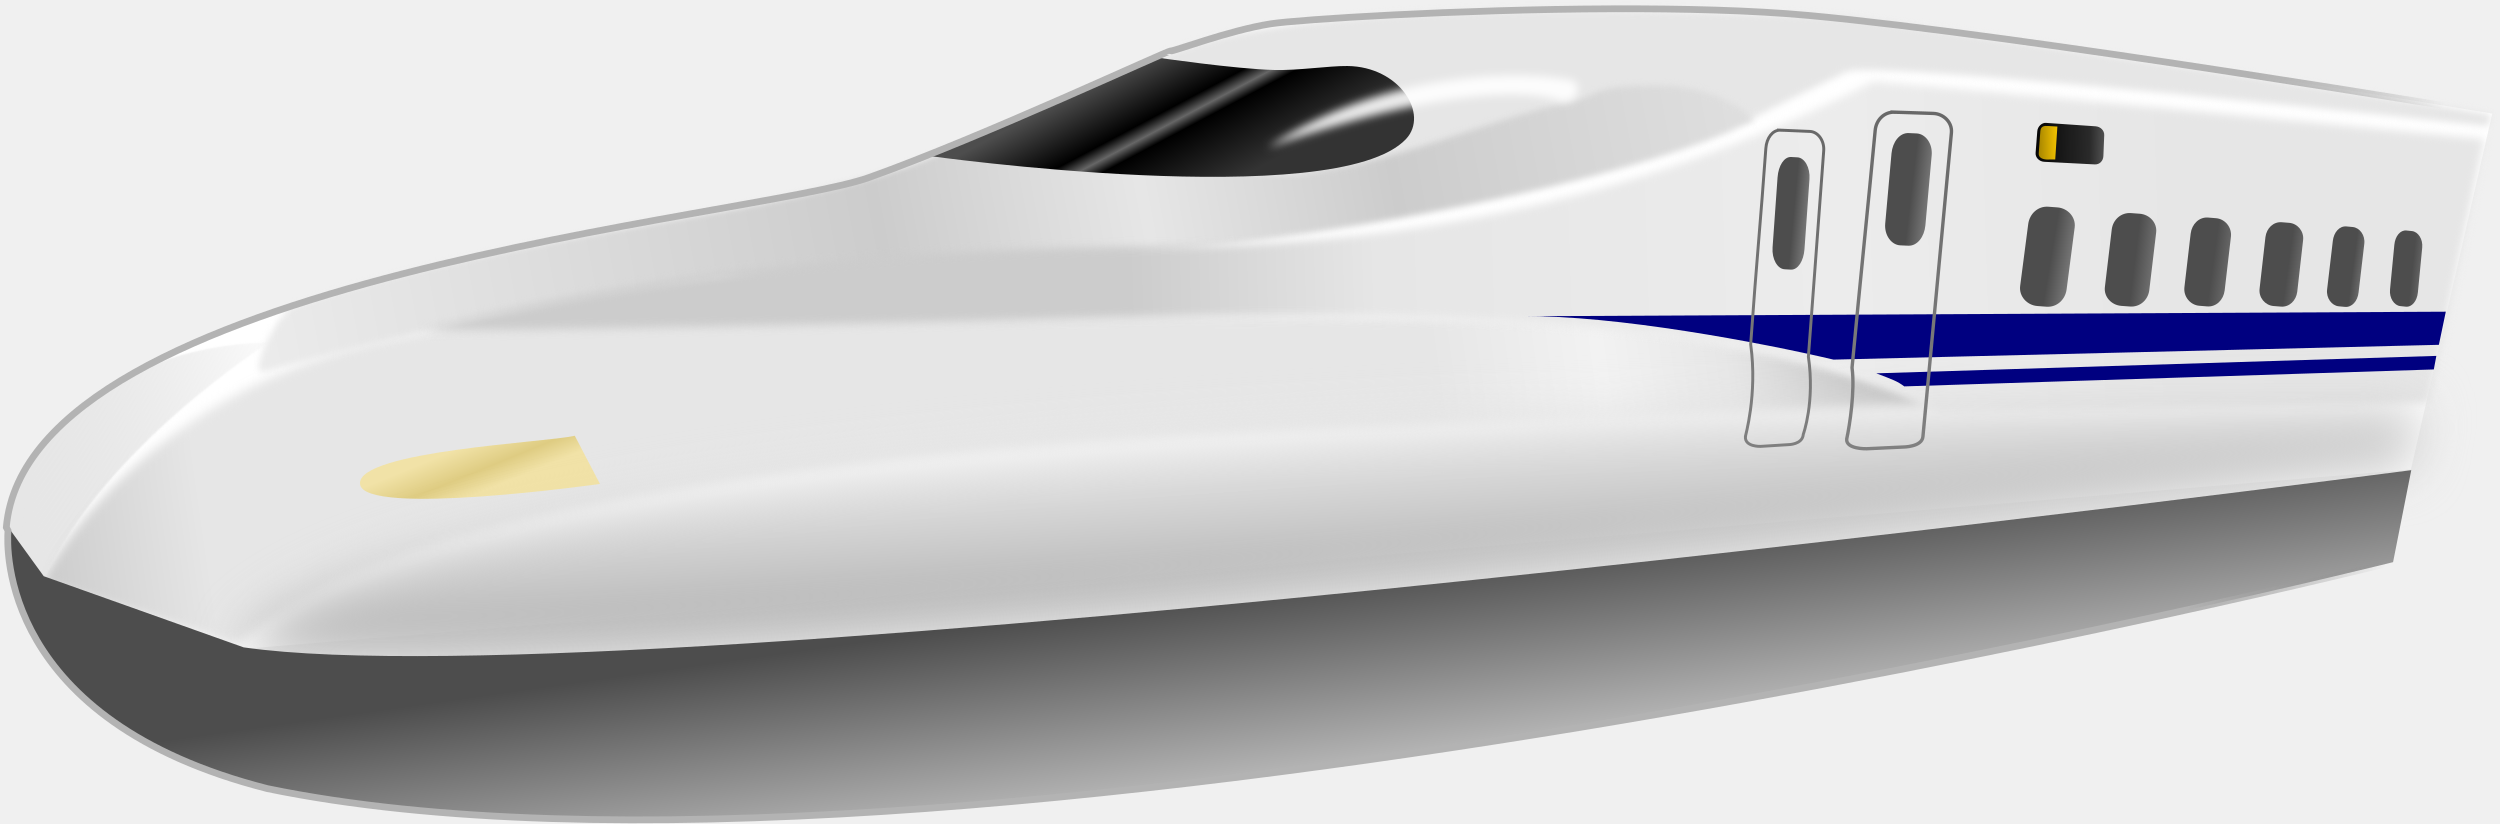
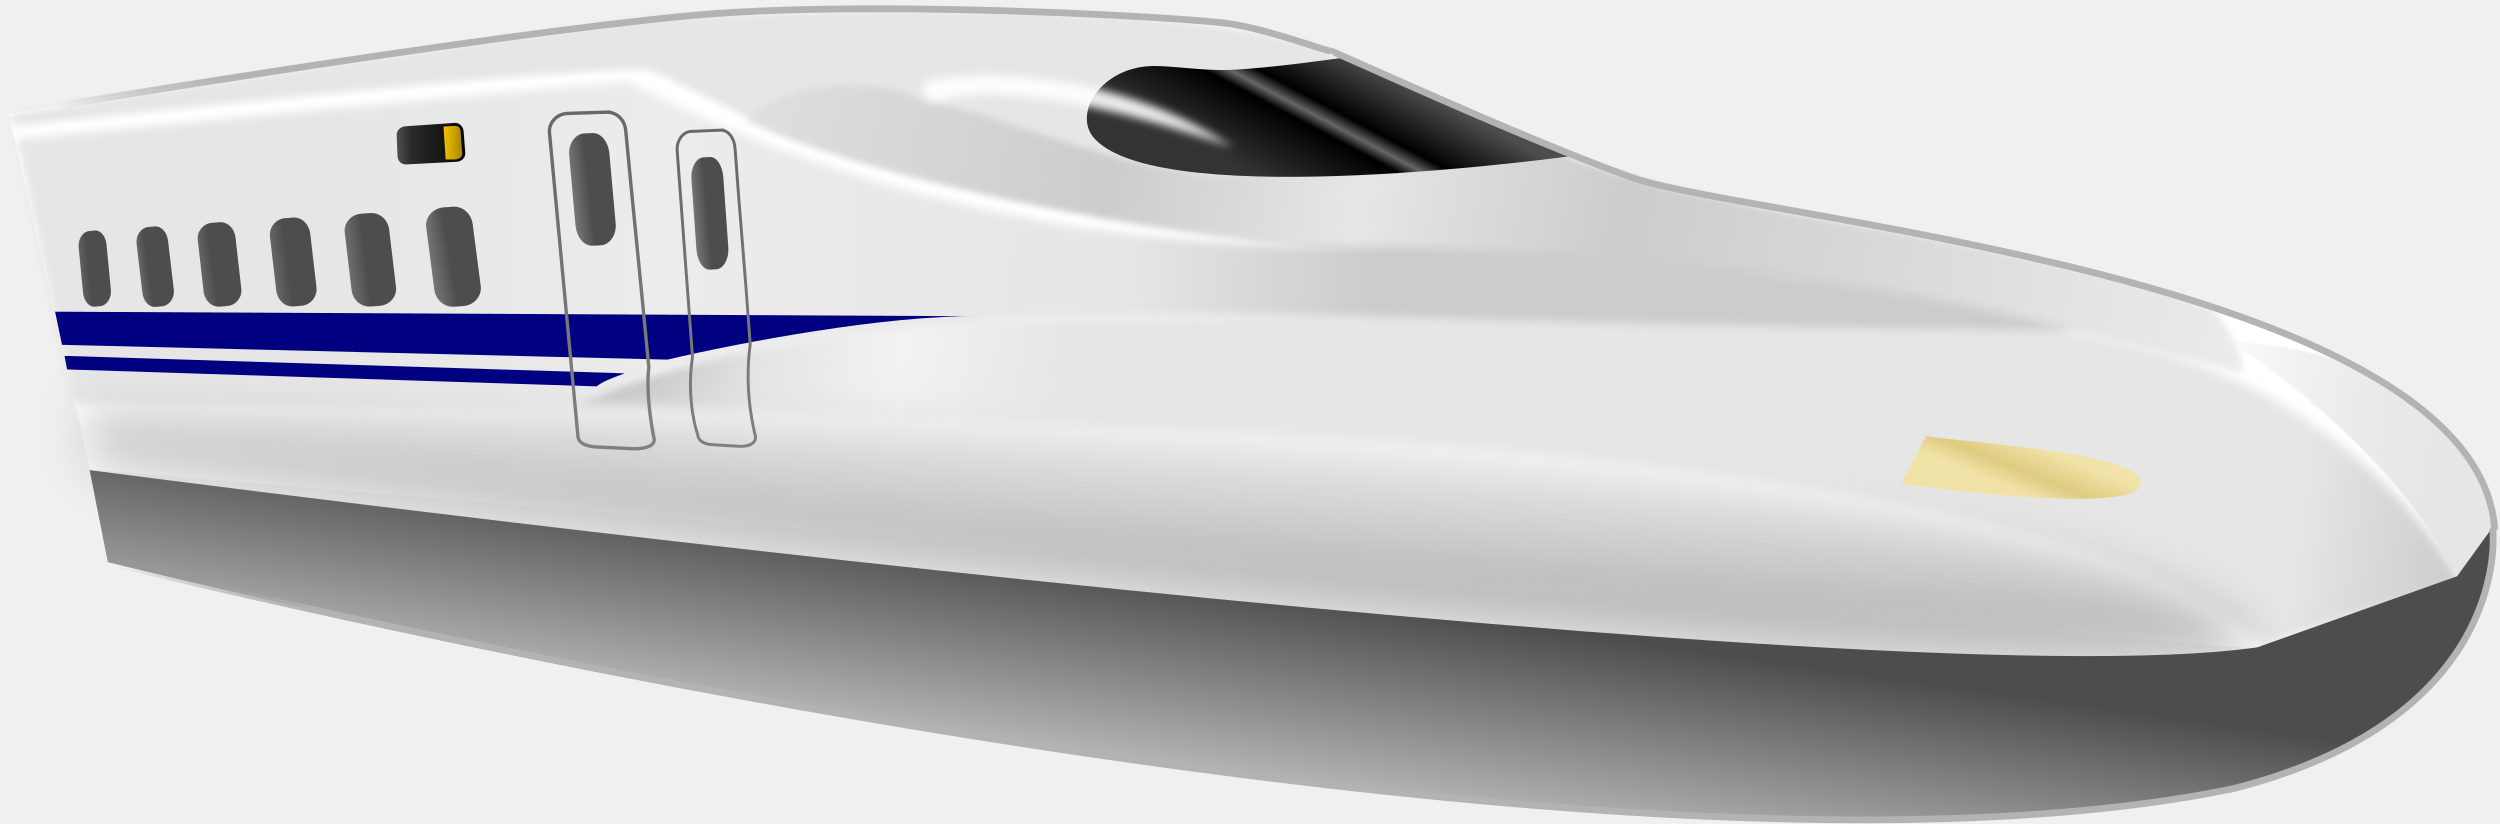
<svg xmlns="http://www.w3.org/2000/svg" xmlns:xlink="http://www.w3.org/1999/xlink" id="svg7987" viewBox="0 0 368.98 121.5" version="1.1">
  <defs id="defs7989">
    <linearGradient id="linearGradient9241">
      <stop id="stop9243" style="stop-color:#666666" offset="0" />
      <stop id="stop9245" style="stop-color:#808080" offset="1" />
    </linearGradient>
    <linearGradient id="linearGradient9145">
      <stop id="stop9147" style="stop-color:#808080" offset="0" />
      <stop id="stop9153" style="stop-color:#4d4d4d" offset=".409" />
      <stop id="stop9149" style="stop-color:#4d4d4d" offset="1" />
    </linearGradient>
    <filter id="filter9364" color-interpolation-filters="sRGB">
      <feGaussianBlur id="feGaussianBlur9366" stdDeviation="0.618" />
    </filter>
    <filter id="filter9372" color-interpolation-filters="sRGB">
      <feGaussianBlur id="feGaussianBlur9374" stdDeviation="0.819" />
    </filter>
    <filter id="filter9384" color-interpolation-filters="sRGB">
      <feGaussianBlur id="feGaussianBlur9386" stdDeviation="0.496" />
    </filter>
    <filter id="filter9398" height="1.457" width="1.054" color-interpolation-filters="sRGB" y="-.229" x="-.027">
      <feGaussianBlur id="feGaussianBlur9400" stdDeviation="3.601" />
    </filter>
    <filter id="filter9404" color-interpolation-filters="sRGB">
      <feGaussianBlur id="feGaussianBlur9406" stdDeviation="0.187" />
    </filter>
    <filter id="filter9415" color-interpolation-filters="sRGB">
      <feGaussianBlur id="feGaussianBlur9417" stdDeviation="0.571" />
    </filter>
    <filter id="filter9442" height="1.299" width="1.069" color-interpolation-filters="sRGB" y="-.15" x="-.035">
      <feGaussianBlur id="feGaussianBlur9444" stdDeviation="0.662" />
    </filter>
    <linearGradient id="linearGradient10610" y2="392.11" gradientUnits="userSpaceOnUse" x2="405.66" y1="431.62" x1="130.05">
      <stop id="stop9318" style="stop-color:#cccccc" offset="0" />
      <stop id="stop9330" style="stop-color:#e6e6e6" offset=".087" />
      <stop id="stop9320" style="stop-color:#e6e6e6" offset=".473" />
      <stop id="stop9322" style="stop-color:#e6e6e6" offset=".743" />
      <stop id="stop9324" style="stop-color:#f2f2f2" offset=".831" />
      <stop id="stop9326" style="stop-color:#e6e6e6" offset=".9" />
      <stop id="stop9328" style="stop-color:#b3b3b3" offset="1" />
    </linearGradient>
    <linearGradient id="linearGradient10612" y2="391.79" gradientUnits="userSpaceOnUse" x2="166.36" y1="398.86" x1="121.8">
      <stop id="stop8900" style="stop-color:#e6e6e6" offset="0" />
      <stop id="stop8902" style="stop-color:#cccccc;stop-opacity:0" offset="1" />
    </linearGradient>
    <linearGradient id="linearGradient10614" y2="340.03" gradientUnits="userSpaceOnUse" x2="398.61" y1="388.57" x1="145.09">
      <stop id="stop9025" style="stop-color:#ffffff" offset="0" />
      <stop id="stop9043" style="stop-color:#ececec" offset=".05" />
      <stop id="stop9041" style="stop-color:#cccccc" offset=".42" />
      <stop id="stop9039" style="stop-color:#e6e6e6" offset=".57" />
      <stop id="stop9037" style="stop-color:#cccccc" offset=".712" />
      <stop id="stop9027" style="stop-color:#e6e6e6" offset="1" />
    </linearGradient>
    <linearGradient id="linearGradient10616" y2="381.77" gradientUnits="userSpaceOnUse" x2="183.56" y1="372.57" x1="482.43">
      <stop id="stop9340" style="stop-color:#e6e6e6" offset="0" />
      <stop id="stop9350" style="stop-color:#e6e6e6" offset=".129" />
      <stop id="stop9342" style="stop-color:#ececec" offset="0.299" />
      <stop id="stop9344" style="stop-color:#e6e6e6" offset=".528" />
      <stop id="stop9346" style="stop-color:#cccccc" offset=".651" />
      <stop id="stop9348" style="stop-color:#cccccc" offset="1" />
    </linearGradient>
    <linearGradient id="linearGradient10618" y2="473.56" gradientUnits="userSpaceOnUse" x2="217.23" y1="392.3" x1="211.58">
      <stop id="stop9089" style="stop-color:#cccccc" offset="0" />
      <stop id="stop9396" style="stop-color:#f2f2f2" offset=".098" />
      <stop id="stop9099" style="stop-color:#b3b3b3" offset=".418" />
      <stop id="stop9091" style="stop-color:#e6e6e6" offset=".639" />
      <stop id="stop9095" style="stop-color:#f2f2f2" offset=".679" />
      <stop id="stop9097" style="stop-color:#b3b3b3" offset="1" />
    </linearGradient>
    <linearGradient id="linearGradient10620" y2="505.56" gradientUnits="userSpaceOnUse" x2="271.63" y1="425.63" x1="260.32">
      <stop id="stop9274" style="stop-color:#4d4d4d" offset="0" />
      <stop id="stop9276" style="stop-color:#b3b3b3" offset=".339" />
      <stop id="stop9278" style="stop-color:#e6e6e6" offset=".639" />
      <stop id="stop9280" style="stop-color:#e6e6e6" offset=".653" />
      <stop id="stop9282" style="stop-color:#f2f2f2" offset=".831" />
      <stop id="stop9284" style="stop-color:#4d4d4d" offset="1" />
    </linearGradient>
    <linearGradient id="linearGradient10622" y2="372.47" gradientUnits="userSpaceOnUse" x2="472.98" y1="373.22" x1="480.09">
      <stop id="stop9185" style="stop-color:#808080" offset="0" />
      <stop id="stop9187" style="stop-color:#4d4d4d" offset=".427" />
      <stop id="stop9189" style="stop-color:#4d4d4d" offset="1" />
    </linearGradient>
    <linearGradient id="linearGradient10624" y2="372.69" gradientUnits="userSpaceOnUse" x2="463.06" y1="373.69" x1="470.67">
      <stop id="stop9177" style="stop-color:#808080" offset="0" />
      <stop id="stop9179" style="stop-color:#4d4d4d" offset=".325" />
      <stop id="stop9181" style="stop-color:#4d4d4d" offset="1" />
    </linearGradient>
    <linearGradient id="linearGradient10626" y2="371.98" xlink:href="#linearGradient9145" gradientUnits="userSpaceOnUse" x2="453.41" y1="373.23" x1="462.34" />
    <linearGradient id="linearGradient10628" y2="370" xlink:href="#linearGradient9145" gradientUnits="userSpaceOnUse" x2="441.38" y1="371.5" x1="452.24" />
    <linearGradient id="linearGradient10630" y2="370.92" xlink:href="#linearGradient9145" gradientUnits="userSpaceOnUse" x2="430.09" y1="372.17" x1="440.25" />
    <linearGradient id="linearGradient10632" y2="371.6" xlink:href="#linearGradient9145" gradientUnits="userSpaceOnUse" x2="418.16" y1="373.1" x1="427.16" />
-     <linearGradient id="linearGradient10634" y2="371.6" xlink:href="#linearGradient9145" gradientUnits="userSpaceOnUse" x2="418.16" gradientTransform="matrix(.86433 -.045651 .011098 1.1257 32.807 -37.174)" y1="373.1" x1="427.16" />
-     <linearGradient id="linearGradient10636" y2="371.6" xlink:href="#linearGradient9145" gradientUnits="userSpaceOnUse" x2="418.16" gradientTransform="matrix(.68643 -.045651 .0088137 1.1257 91.625 -33.637)" y1="373.1" x1="427.16" />
+     <linearGradient id="linearGradient10634" y2="371.6" xlink:href="#linearGradient9145" gradientUnits="userSpaceOnUse" x2="418.16" gradientTransform="matrix(0.86433,-0.045651,0.011098,1.1257,32.807,-37.174)" y1="373.1" x1="427.16" />
+     <linearGradient id="linearGradient10636" y2="371.6" xlink:href="#linearGradient9145" gradientUnits="userSpaceOnUse" x2="418.16" gradientTransform="matrix(0.68643,-0.045651,0.0088137,1.1257,91.625,-33.637)" y1="373.1" x1="427.16" />
    <linearGradient id="linearGradient10638" y2="385" xlink:href="#linearGradient9241" gradientUnits="userSpaceOnUse" x2="411.15" y1="331.44" x1="415.27" />
-     <linearGradient id="linearGradient10640" y2="385" xlink:href="#linearGradient9241" gradientUnits="userSpaceOnUse" x2="411.15" gradientTransform="matrix(.75888 .032854 -.024946 .99946 79.628 2.6527)" y1="331.44" x1="415.27" />
+     <linearGradient id="linearGradient10640" y2="385" xlink:href="#linearGradient9241" gradientUnits="userSpaceOnUse" x2="411.15" gradientTransform="matrix(0.75888,0.032854,-0.024946,0.99946,79.628,2.6527)" y1="331.44" x1="415.27" />
    <linearGradient id="linearGradient10642" y2="354.09" gradientUnits="userSpaceOnUse" x2="431.68" y1="353.83" x1="421.51">
      <stop id="stop9497" style="stop-color:#000000" offset="0" />
      <stop id="stop9501" style="stop-color:#262626" offset=".787" />
      <stop id="stop9499" style="stop-color:#4d4d4d" offset="1" />
    </linearGradient>
    <linearGradient id="linearGradient10644" y2="353.83" gradientUnits="userSpaceOnUse" x2="420.36" y1="353.74" x1="425.05">
      <stop id="stop9487" style="stop-color:#ffcc00" offset="0" />
      <stop id="stop9489" style="stop-color:#806600" offset="1" />
    </linearGradient>
    <linearGradient id="linearGradient10646" y2="405.36" gradientUnits="userSpaceOnUse" x2="191.75" y1="398.68" x1="189.02">
      <stop id="stop9454" style="stop-color:#ffdd55" offset="0" />
      <stop id="stop9460" style="stop-color:#d4aa00" offset=".577" />
      <stop id="stop9456" style="stop-color:#ffdd55" offset="1" />
    </linearGradient>
    <linearGradient id="linearGradient10648" y2="365.78" gradientUnits="userSpaceOnUse" x2="290.94" y1="346.05" x1="280.48">
      <stop id="stop8933" style="stop-color:#4d4d4d" offset="0" />
      <stop id="stop8953" style="stop-color:#000000" offset=".378" />
      <stop id="stop8951" style="stop-color:#666666" offset=".468" />
      <stop id="stop8949" style="stop-color:#000000" offset=".545" />
      <stop id="stop8935" style="stop-color:#333333" offset="1" />
    </linearGradient>
    <linearGradient id="linearGradient10650" y2="394.44" gradientUnits="userSpaceOnUse" x2="476.01" y1="390.9" x1="447.59">
      <stop id="stop9549" style="stop-color:#b3b3b3" offset="0" />
      <stop id="stop9551" style="stop-color:#868686;stop-opacity:0" offset="1" />
    </linearGradient>
  </defs>
  <g id="layer10" transform="translate(-121.1 -332.58)">
-     <g id="g10581">
-       <path id="path8076" d="m122.02 410.42c3.149-36.956 110.55-45.659 127.33-51.639 16.777-5.98 44.254-18.842 44.512-18.689 0.257 0.153 8.651-3.048 14.756-4.002 6.105-0.954 52.961-3.663 79.28-1.25 31.706 2.906 101.04 14.506 101.04 14.506l-12.005 52.52c-0.077 0.075-321.31 26.592-321.31 26.592l-29.002-9.196z" style="fill:#ffffff" />
-       <path id="path9409" d="m488.33 351.2s-88.994-9.722-94.51-8.104c-15.311 7.358-15.46 7.785-14.871 7.497-21.131-6.275-36.273 10.181-58.057 8.625l-20.036-1.965-15.34-11.79 6.277-4.019s12.285-10.962 102.22-6.366c10.534 1.441 73.442 10.599 94.701 14.395z" style="filter:url(#filter9415);fill:#e6e6e6" />
-       <path id="path8906" d="m127.05 418.62s17.846-37.451 72.528-38.515c54.682-1.063 106.93-1.328 144.56-0.5 37.627 0.828 61.963 12.651 61.963 12.651l-89.474 3.855c-154.01 6.636-156.99 32.981-161.56 31.512z" style="filter:url(#filter9372);fill:url(#linearGradient10610)" />
-       <path id="path8856" d="m127.55 418.12c8.907-19.624 33.263-35.013 33.263-35.013-2.933 0.137-31.39 0.223-39.265 27.01-0.093-0.107 4.624 11.04 6.002 8.003z" style="filter:url(#filter9404);fill:url(#linearGradient10612)" />
-       <path id="path8975" d="m379.93 350.26c0.307 0.054-4.502-5.048-14.276-5.048-9.775-0-8.244 1.338-12.318 2.244-13.567 3.016-26.795 9.497-40.321 10.611-9.964 0.82-48.254-5.316-52.275-3.415-12.86 6.08-32.928 8.791-50.88 12.118-18.068 3.349-35.196 7.102-45.66 11.055-2.322 1.34-6.716 10.331-4.122 9.656 31.023-8.073 30.861-7.656 67.36-13.778 85.576-0.946 141.7-17.038 152.49-23.444z" style="filter:url(#filter9384);fill:url(#linearGradient10614)" />
-       <path id="path9049" d="m183.55 381.44s40.528-12.241 108.88-12.457c49.527-0.155 83.478-13.254 105.19-24.399 29.174 2.58 59.559 5.538 90.126 8.535l-8.135 38.906-72.585 1.415c-24.86-14.41-79.4-15.03-125.96-13.8-52.21 1.37-97.522 1.803-97.522 1.803z" style="filter:url(#filter9364);fill:url(#linearGradient10616)" />
-       <path id="path9064" d="m478.54 392.03-1.622 9.55s-275.97 35.435-320.65 26.923c11.965-18.053 86.773-33.41 249.77-36.119 24.166-0.402 72.506-0.354 72.506-0.354z" style="filter:url(#filter9398);fill:url(#linearGradient10618)" />
-       <path id="path9252" d="m122.3 410.37s-3.302 28.02 38.278 38.603c98.894 20.399 313.72-33.424 313.72-33.424l2.685-13.579s-262.25 34.456-319.92 26.156l-29.511-10.504z" style="fill:url(#linearGradient10620)" />
-       <path id="path9103" d="m345.66 379.26 136.42-0.677-1.02 4.889-89.348 2.185c-10.498-2.477-32.278-6.612-46.053-6.397z" style="fill:#000080" />
-       <path id="path9112" d="m398.02 387.68 82.666-2.574-0.375 2.001-78.155 2.501c-1.02-0.764-1.69-1-4.136-1.927z" style="fill:#000080" />
-       <path id="path9143" d="m476.27 366.6 0.807 0.083c0.916 0.095 1.644 1.189 1.523 2.438l-0.64 6.625c-0.123 1.249-0.866 2.191-1.782 2.097l-0.807-0.083c-0.915-0.095-1.644-1.189-1.523-2.438l0.64-6.625c0.121-1.249 0.866-2.191 1.782-2.097z" style="fill:url(#linearGradient10622)" />
-       <path id="path9141" d="m467.42 366 0.912 0.084c1.034 0.096 1.869 1.205 1.721 2.468l-0.847 7.199c-0.139 1.264-0.978 2.218-2.012 2.122l-0.912-0.084c-1.034-0.096-1.869-1.205-1.721-2.468l0.847-7.199c0.149-1.263 0.978-2.218 2.012-2.122z" style="fill:url(#linearGradient10624)" />
-       <path id="path9139" d="m457.87 365.38 1.091 0.087c1.238 0.099 2.208 1.239 2.06 2.545l-0.865 7.634c-0.166 1.303-1.171 2.287-2.409 2.188l-1.091-0.087c-1.238-0.099-2.208-1.239-2.06-2.545l0.865-7.634c0.166-1.303 1.171-2.287 2.409-2.188z" style="fill:url(#linearGradient10626)" />
-       <path id="path9137" d="m447 364.69 1.166 0.094c1.323 0.106 2.365 1.336 2.201 2.741l-0.924 7.921c-0.177 1.404-1.252 2.464-2.574 2.357l-1.166-0.094c-1.323-0.106-2.365-1.336-2.201-2.741l0.924-7.921c0.177-1.404 1.252-2.464 2.574-2.357z" style="fill:url(#linearGradient10628)" />
-       <path id="path9135" d="m435.62 364.03 1.286 0.095c1.458 0.107 2.595 1.344 2.427 2.761l-1.019 8.56c-0.196 1.414-1.38 2.482-2.838 2.374l-1.286-0.095c-1.458-0.107-2.595-1.344-2.427-2.761l1.019-8.56c0.196-1.414 1.38-2.482 2.838-2.374z" style="fill:url(#linearGradient10630)" />
-       <path id="path9126" d="m423.42 363.09 1.346 0.101c1.526 0.115 2.737 1.444 2.54 2.962l-1.191 9.148c-0.205 1.517-1.444 2.662-2.97 2.547l-1.346-0.101c-1.526-0.115-2.737-1.444-2.54-2.962l1.191-9.148c0.205-1.517 1.444-2.662 2.97-2.547z" style="fill:url(#linearGradient10632)" />
-       <path id="path9191" style="fill:url(#linearGradient10634)" d="m402.81 352.22 1.164 0.053c1.32 0.06 2.382 1.5 2.228 3.218l-0.928 10.352c-0.16 1.717-1.218 3.062-2.539 3.002l-1.164-0.053c-1.32-0.06-2.382-1.5-2.228-3.218l0.928-10.352c0.16-1.717 1.218-3.062 2.539-3.002z" />
-       <path id="path9199" style="fill:url(#linearGradient10636)" d="m385.47 355.75 0.925 0.053c1.049 0.06 1.892 1.5 1.769 3.218l-0.737 10.352c-0.127 1.717-0.968 3.062-2.016 3.002l-0.925-0.053c-1.049-0.06-1.892-1.5-1.769-3.218l0.737-10.352c0.127-1.717 0.968-3.062 2.016-3.002z" />
-       <path id="rect9203" style="stroke:url(#linearGradient10638);stroke-width:.5;fill:none" d="m411.97 335.78h5.729c1.53 0 2.855 1.235 2.763 2.763l-2.73 44.978c-0.093 1.528-2.889 1.617-2.889 1.617l-5.361 0.43s-3.074 0.188-2.981-1.34c0.374-2.022 0.999-7.148 0.442-10.554 0.765-12.595 1.607-24.291 2.265-35.13 0.093-1.528 1.232-2.763 2.763-2.763z" transform="rotate(1.8827)" />
-       <path id="path9466" style="stroke:url(#linearGradient10640);stroke-width:.436;fill:none" d="m383.89 351.79 4.348 0.188c1.161 0.05 2.137 1.328 2.028 2.852-0.821 11.397-1.859 24.794-2.263 30.393 0.981 6.681-0.754 11.465-0.754 11.465-0.11 1.524-2.232 1.521-2.232 1.521l-4.079 0.254s-2.337 0.087-2.229-1.437c-0.084 0.105 1.821-6.145 0.776-13.635 0.894-12.563 1.472-18.117 2.241-28.93 0.108-1.524 1.004-2.721 2.165-2.67z" />
-       <g id="g9503" transform="matrix(1 .034904 0 1 0 -14.89)">
-         <path id="rect9470" style="opacity:0.98;fill:url(#linearGradient10642)" d="m423.05 350.84 7.355 0.25c0.699 0.024 1.29 0.563 1.262 1.262l-0.125 3.103c-0.028 0.699-0.563 1.274-1.262 1.262l-7.48-0.125c-0.699-0.012-1.316-0.565-1.262-1.262l0.25-3.228c0.054-0.697 0.688-1.282 1.262-1.262z" />
-         <path id="path9480" style="opacity:0.98;fill:url(#linearGradient10644)" d="m423.41 351.29c-0.572-0.019-1.06 0.022-1.167 0.719l-0.235 3.25c-0.107 0.697 0.458 0.973 1.156 0.985l1.271-0.057 0.318-4.866z" />
+     <g id="g10581" transform="matrix(-1,0,0,1,611.3111,0)">
+       <path id="path8076" d="m 122.02,410.42 c 3.149,-36.956 110.55,-45.659 127.33,-51.639 16.777,-5.98 44.254,-18.842 44.512,-18.689 0.257,0.153 8.651,-3.048 14.756,-4.002 6.105,-0.954 52.961,-3.663 79.28,-1.25 31.706,2.906 101.04,14.506 101.04,14.506 l -12.005,52.52 c -0.077,0.075 -321.31,26.592 -321.31,26.592 l -29.002,-9.196 z" style="fill:#ffffff" />
+       <path id="path9409" d="m 488.33,351.2 c 0,0 -88.994,-9.722 -94.51,-8.104 -15.311,7.358 -15.46,7.785 -14.871,7.497 -21.131,-6.275 -36.273,10.181 -58.057,8.625 l -20.036,-1.965 -15.34,-11.79 6.277,-4.019 c 0,0 12.285,-10.962 102.22,-6.366 10.534,1.441 73.442,10.599 94.701,14.395 z" style="fill:#e6e6e6;filter:url(#filter9415)" />
+       <path id="path8906" d="m 127.05,418.62 c 0,0 17.846,-37.451 72.528,-38.515 54.682,-1.063 106.93,-1.328 144.56,-0.5 37.627,0.828 61.963,12.651 61.963,12.651 l -89.474,3.855 c -154.01,6.636 -156.99,32.981 -161.56,31.512 z" style="fill:url(#linearGradient10610);filter:url(#filter9372)" />
+       <path id="path8856" d="m 127.55,418.12 c 8.907,-19.624 33.263,-35.013 33.263,-35.013 -2.933,0.137 -31.39,0.223 -39.265,27.01 -0.093,-0.107 4.624,11.04 6.002,8.003 z" style="fill:url(#linearGradient10612);filter:url(#filter9404)" />
+       <path id="path8975" d="m 379.93,350.26 c 0.307,0.054 -4.502,-5.048 -14.276,-5.048 -9.775,-3.5e-4 -8.244,1.338 -12.318,2.244 -13.567,3.016 -26.795,9.497 -40.321,10.611 -9.964,0.82 -48.254,-5.316 -52.275,-3.415 -12.86,6.08 -32.928,8.791 -50.88,12.118 -18.068,3.349 -35.196,7.102 -45.66,11.055 -2.322,1.34 -6.716,10.331 -4.122,9.656 31.023,-8.073 30.861,-7.656 67.36,-13.778 85.576,-0.946 141.7,-17.038 152.49,-23.444 z" style="fill:url(#linearGradient10614);filter:url(#filter9384)" />
+       <path id="path9049" d="m 183.55,381.44 c 0,0 40.528,-12.241 108.88,-12.457 49.527,-0.155 83.478,-13.254 105.19,-24.399 29.174,2.58 59.559,5.538 90.126,8.535 l -8.135,38.906 -72.585,1.415 c -24.86,-14.41 -79.4,-15.03 -125.96,-13.8 -52.21,1.37 -97.522,1.803 -97.522,1.803 z" style="fill:url(#linearGradient10616);filter:url(#filter9364)" />
+       <path id="path9064" d="m 478.54,392.03 -1.622,9.55 c 0,0 -275.97,35.435 -320.65,26.923 11.965,-18.053 86.773,-33.41 249.77,-36.119 24.166,-0.402 72.506,-0.354 72.506,-0.354 z" style="fill:url(#linearGradient10618);filter:url(#filter9398)" />
+       <path id="path9252" d="m 122.3,410.37 c 0,0 -3.302,28.02 38.278,38.603 98.894,20.399 313.72,-33.424 313.72,-33.424 l 2.685,-13.579 c 0,0 -262.25,34.456 -319.92,26.156 l -29.511,-10.504 z" style="fill:url(#linearGradient10620)" />
+       <path id="path9103" d="m 345.66,379.26 136.42,-0.677 -1.02,4.889 -89.348,2.185 c -10.498,-2.477 -32.278,-6.612 -46.053,-6.397 z" style="fill:#000080" />
+       <path id="path9112" d="m 398.02,387.68 82.666,-2.574 -0.375,2.001 -78.155,2.501 c -1.02,-0.764 -1.69,-1 -4.136,-1.927 z" style="fill:#000080" />
+       <path id="path9143" d="m 476.27,366.6 0.807,0.083 c 0.916,0.095 1.644,1.189 1.523,2.438 l -0.64,6.625 c -0.123,1.249 -0.866,2.191 -1.782,2.097 l -0.807,-0.083 c -0.915,-0.095 -1.644,-1.189 -1.523,-2.438 l 0.64,-6.625 c 0.121,-1.249 0.866,-2.191 1.782,-2.097 z" style="fill:url(#linearGradient10622)" />
+       <path id="path9141" d="m 467.42,366 0.912,0.084 c 1.034,0.096 1.869,1.205 1.721,2.468 l -0.847,7.199 c -0.139,1.264 -0.978,2.218 -2.012,2.122 l -0.912,-0.084 c -1.034,-0.096 -1.869,-1.205 -1.721,-2.468 l 0.847,-7.199 c 0.149,-1.263 0.978,-2.218 2.012,-2.122 z" style="fill:url(#linearGradient10624)" />
+       <path id="path9139" d="m 457.87,365.38 1.091,0.087 c 1.238,0.099 2.208,1.239 2.06,2.545 l -0.865,7.634 c -0.166,1.303 -1.171,2.287 -2.409,2.188 l -1.091,-0.087 c -1.238,-0.099 -2.208,-1.239 -2.06,-2.545 l 0.865,-7.634 c 0.166,-1.303 1.171,-2.287 2.409,-2.188 z" style="fill:url(#linearGradient10626)" />
+       <path id="path9137" d="m 447,364.69 1.166,0.094 c 1.323,0.106 2.365,1.336 2.201,2.741 l -0.924,7.921 c -0.177,1.404 -1.252,2.464 -2.574,2.357 l -1.166,-0.094 c -1.323,-0.106 -2.365,-1.336 -2.201,-2.741 l 0.924,-7.921 c 0.177,-1.404 1.252,-2.464 2.574,-2.357 z" style="fill:url(#linearGradient10628)" />
+       <path id="path9135" d="m 435.62,364.03 1.286,0.095 c 1.458,0.107 2.595,1.344 2.427,2.761 l -1.019,8.56 c -0.196,1.414 -1.38,2.482 -2.838,2.374 l -1.286,-0.095 c -1.458,-0.107 -2.595,-1.344 -2.427,-2.761 l 1.019,-8.56 c 0.196,-1.414 1.38,-2.482 2.838,-2.374 z" style="fill:url(#linearGradient10630)" />
+       <path id="path9126" d="m 423.42,363.09 1.346,0.101 c 1.526,0.115 2.737,1.444 2.54,2.962 l -1.191,9.148 c -0.205,1.517 -1.444,2.662 -2.97,2.547 l -1.346,-0.101 c -1.526,-0.115 -2.737,-1.444 -2.54,-2.962 l 1.191,-9.148 c 0.205,-1.517 1.444,-2.662 2.97,-2.547 z" style="fill:url(#linearGradient10632)" />
+       <path id="path9191" style="fill:url(#linearGradient10634)" d="m 402.81,352.22 1.164,0.053 c 1.32,0.06 2.382,1.5 2.228,3.218 l -0.928,10.352 c -0.16,1.717 -1.218,3.062 -2.539,3.002 l -1.164,-0.053 c -1.32,-0.06 -2.382,-1.5 -2.228,-3.218 l 0.928,-10.352 c 0.16,-1.717 1.218,-3.062 2.539,-3.002 z" />
+       <path id="path9199" style="fill:url(#linearGradient10636)" d="m 385.47,355.75 0.925,0.053 c 1.049,0.06 1.892,1.5 1.769,3.218 l -0.737,10.352 c -0.127,1.717 -0.968,3.062 -2.016,3.002 l -0.925,-0.053 c -1.049,-0.06 -1.892,-1.5 -1.769,-3.218 l 0.737,-10.352 c 0.127,-1.717 0.968,-3.062 2.016,-3.002 z" />
+       <path id="rect9203" style="fill:none;stroke:url(#linearGradient10638);stroke-width:0.5" d="m 411.97,335.78 h 5.729 c 1.53,0 2.855,1.235 2.763,2.763 l -2.73,44.978 c -0.093,1.528 -2.889,1.617 -2.889,1.617 l -5.361,0.43 c 0,0 -3.074,0.188 -2.981,-1.34 0.374,-2.022 0.999,-7.148 0.442,-10.554 0.765,-12.595 1.607,-24.291 2.265,-35.13 0.093,-1.528 1.232,-2.763 2.763,-2.763 z" transform="rotate(1.8827)" />
+       <path id="path9466" style="fill:none;stroke:url(#linearGradient10640);stroke-width:0.436" d="m 383.89,351.79 4.348,0.188 c 1.161,0.05 2.137,1.328 2.028,2.852 -0.821,11.397 -1.859,24.794 -2.263,30.393 0.981,6.681 -0.754,11.465 -0.754,11.465 -0.11,1.524 -2.232,1.521 -2.232,1.521 l -4.079,0.254 c 0,0 -2.337,0.087 -2.229,-1.437 -0.084,0.105 1.821,-6.145 0.776,-13.635 0.894,-12.563 1.472,-18.117 2.241,-28.93 0.108,-1.524 1.004,-2.721 2.165,-2.67 z" />
+       <g id="g9503" transform="matrix(1,0.034904,0,1,0,-14.89)">
+         <path id="rect9470" style="opacity:0.98;fill:url(#linearGradient10642)" d="m 423.05,350.84 7.355,0.25 c 0.699,0.024 1.29,0.563 1.262,1.262 l -0.125,3.103 c -0.028,0.699 -0.563,1.274 -1.262,1.262 l -7.48,-0.125 c -0.699,-0.012 -1.316,-0.565 -1.262,-1.262 l 0.25,-3.228 c 0.054,-0.697 0.688,-1.282 1.262,-1.262 z" />
+         <path id="path9480" style="opacity:0.98;fill:url(#linearGradient10644)" d="m 423.41,351.29 c -0.572,-0.019 -1.06,0.022 -1.167,0.719 l -0.235,3.25 c -0.107,0.697 0.458,0.973 1.156,0.985 l 1.271,-0.057 0.318,-4.866 z" />
      </g>
-       <path id="path9464" style="opacity:.435;fill:url(#linearGradient10646)" d="m205.93 396.89 3.723 7.117s-34.905 4.927-35.415 0.014c-0.51-4.913 28.008-6.175 31.693-7.131z" />
-       <path id="path8929" d="m257.92 355.56s60.484 8.462 70.704-2.471c3.416-3.654-0.93-10.685-8.65-10.767-2.75-0.029-7.218 0.679-10.833 0.586-5.768-0.149-17.214-1.824-17.214-1.824z" style="fill:url(#linearGradient10648)" />
-       <path id="path9419" d="m308.2 354.37c33.956-11.814 43.437-6.781 43.437-6.781s3.307 0.151 2.001-3.001c-7.809-1.902-29.139-1.353-45.438 9.782z" style="opacity:.9;filter:url(#filter9442);fill:#ffffff" />
-       <path id="path9290" d="m359.06 333.88c-22.804 0.08-46.241 1.563-50.438 2.219-6.105 0.954-14.493 4.153-14.75 4-0.257-0.153-27.754 12.708-44.531 18.688-16.777 5.98-124.16 14.669-127.31 51.625l0.25 0.469c-0.201 2.611-1.168 28.054 38.281 38.094 98.894 20.399 313.72-33.438 313.72-33.438s15.253-66.169 14.656-66.188c0 0-69.326-11.594-101.03-14.5-8.225-0.754-18.478-1.005-28.844-0.969z" style="stroke:url(#linearGradient10650);stroke-width:1px;fill:none" />
+       <path id="path9464" style="opacity:0.435;fill:url(#linearGradient10646)" d="m 205.93,396.89 3.723,7.117 c 0,0 -34.905,4.927 -35.415,0.014 -0.51,-4.913 28.008,-6.175 31.693,-7.131 z" />
+       <path id="path8929" d="m 257.92,355.56 c 0,0 60.484,8.462 70.704,-2.471 3.416,-3.654 -0.93,-10.685 -8.65,-10.767 -2.75,-0.029 -7.218,0.679 -10.833,0.586 -5.768,-0.149 -17.214,-1.824 -17.214,-1.824 z" style="fill:url(#linearGradient10648)" />
+       <path id="path9419" d="m 308.2,354.37 c 33.956,-11.814 43.437,-6.781 43.437,-6.781 0,0 3.307,0.151 2.001,-3.001 -7.809,-1.902 -29.139,-1.353 -45.438,9.782 z" style="opacity:0.9;fill:#ffffff;filter:url(#filter9442)" />
+       <path id="path9290" d="m 359.06,333.88 c -22.804,0.08 -46.241,1.563 -50.438,2.219 -6.105,0.954 -14.493,4.153 -14.75,4 -0.257,-0.153 -27.754,12.708 -44.531,18.688 -16.777,5.98 -124.16,14.669 -127.31,51.625 l 0.25,0.469 c -0.201,2.611 -1.168,28.054 38.281,38.094 98.894,20.399 313.72,-33.438 313.72,-33.438 0,0 15.253,-66.169 14.656,-66.188 0,0 -69.326,-11.594 -101.03,-14.5 -8.225,-0.754 -18.478,-1.005 -28.844,-0.969 z" style="fill:none;stroke:url(#linearGradient10650);stroke-width:1px" />
    </g>
  </g>
</svg>
